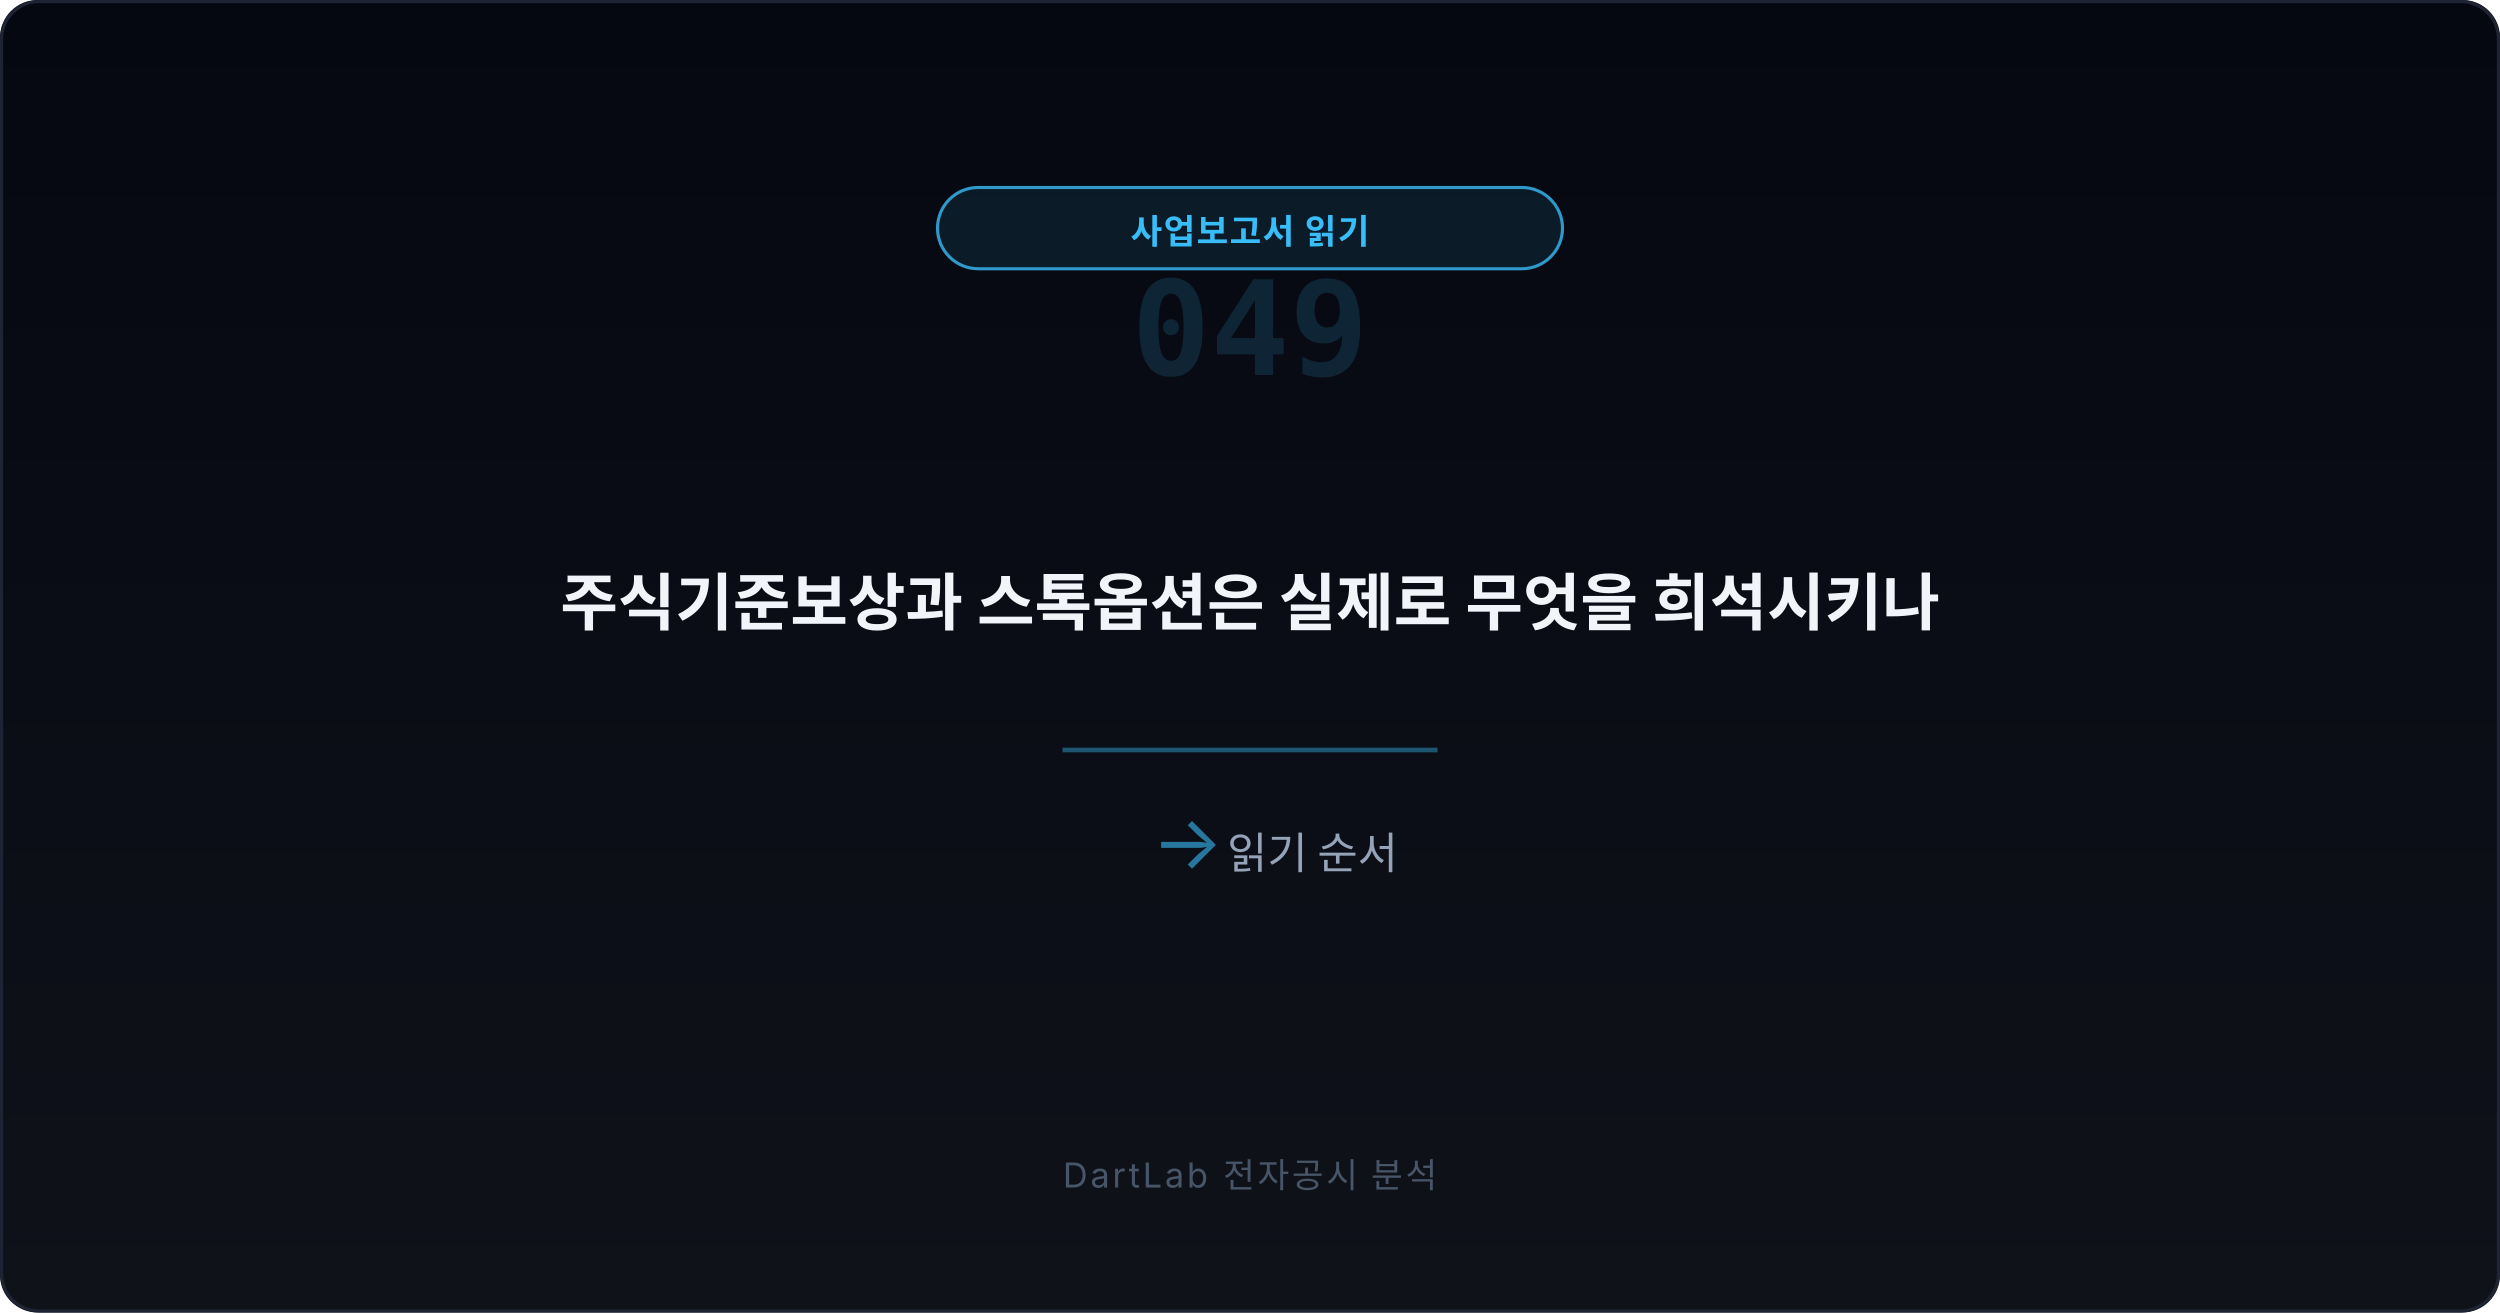
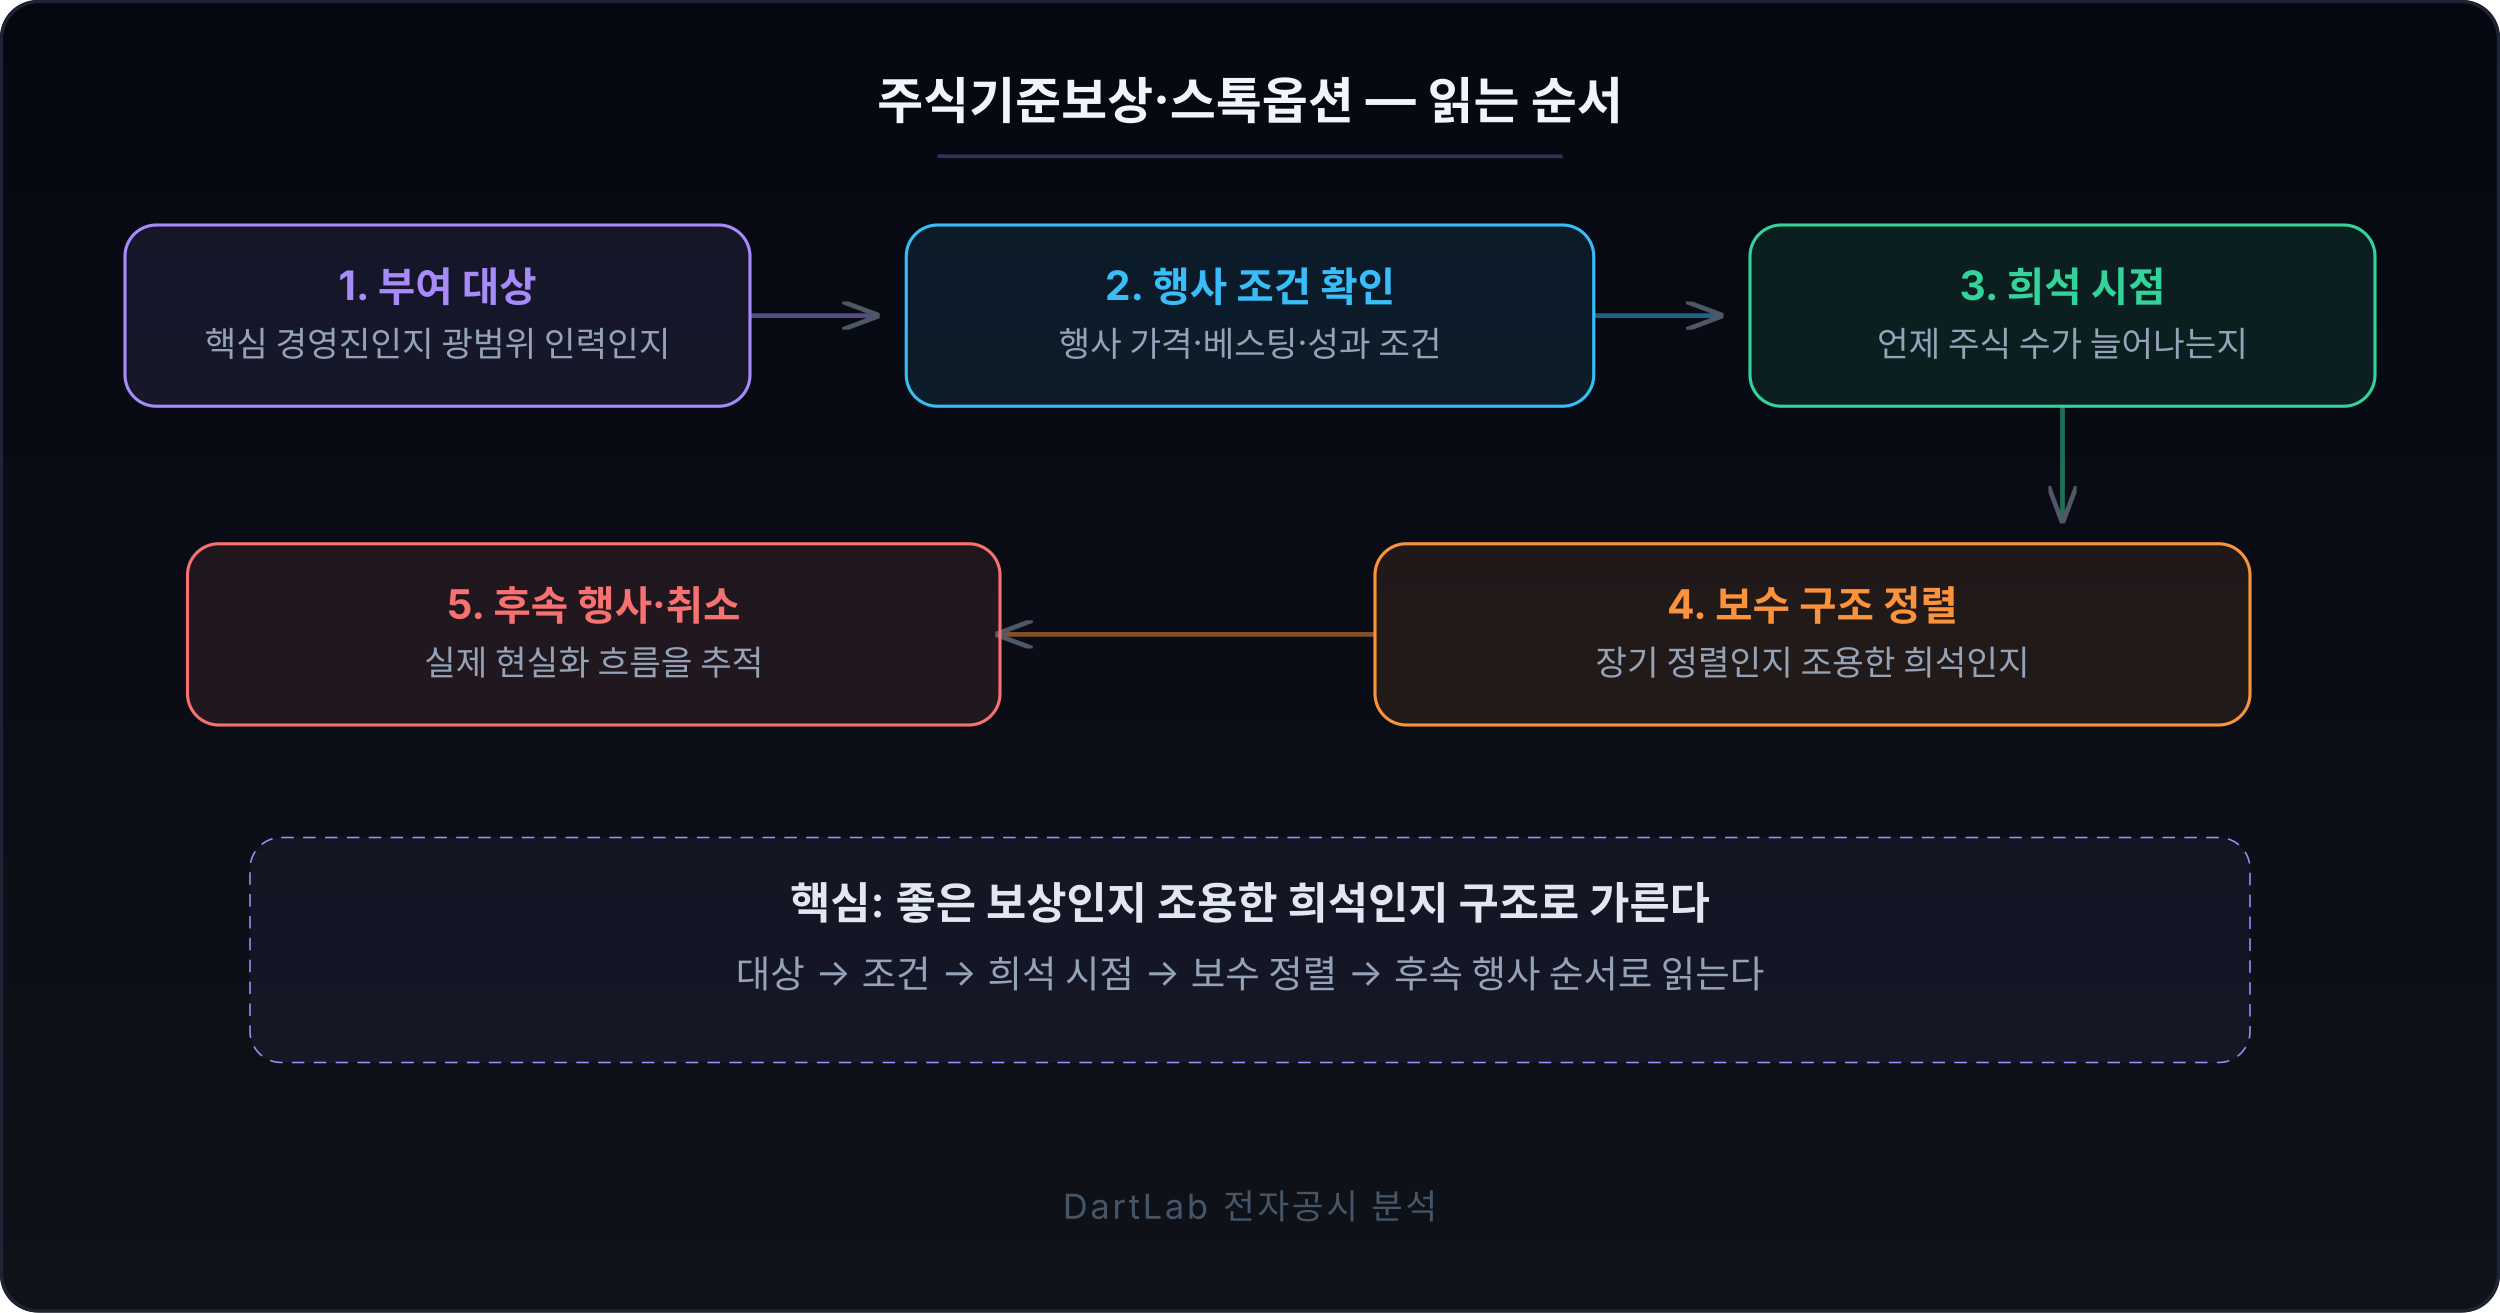
<svg xmlns="http://www.w3.org/2000/svg" viewBox="0 0 800 420" fill="none">
  <defs>
    <linearGradient id="bg" x1="0" y1="0" x2="0" y2="1">
      <stop offset="0%" stop-color="#050811" />
      <stop offset="100%" stop-color="#0f1219" />
    </linearGradient>
+     <marker id="arrow" markerWidth="8" markerHeight="6" refX="7" refY="3" orient="auto">
+       <path d="M0,0 L8,3 L0,6" fill="none" stroke="#94a3b8" stroke-width="1" />
+     </marker>
  </defs>
  <rect width="800" height="420" rx="12" fill="url(#bg)" />
  <rect x="0.5" y="0.5" width="799" height="419" rx="12" stroke="#1e2433" stroke-width="1" fill="none" />
-   <rect x="300" y="60" width="200" height="26" rx="13" fill="rgba(56,189,248,0.12)" stroke="#38bdf8" stroke-width="1" opacity="0.8" />
-   <text x="400" y="78" text-anchor="middle" font-family="Inter, system-ui, sans-serif" font-size="11" font-weight="600" fill="#38bdf8" letter-spacing="0.04em">사업보고서 읽기</text>
-   <text x="400" y="120" text-anchor="middle" font-family="JetBrains Mono, monospace" font-size="42" font-weight="800" fill="#38bdf8" opacity="0.15">049</text>
-   <text x="400" y="200" text-anchor="middle" font-family="Pretendard, Inter, sans-serif" font-size="20" font-weight="700" fill="#f1f5f9">주식기준보상과 스톡옵션은 실제로 무엇을 희석시키나</text>
-   <line x1="340" y1="240" x2="460" y2="240" stroke="#38bdf8" stroke-width="1.5" opacity="0.4" />
-   <text x="380" y="278" text-anchor="middle" font-family="Inter, system-ui, sans-serif" font-size="24" fill="#38bdf8" opacity="0.6">→</text>
-   <text x="420" y="278" text-anchor="middle" font-family="Pretendard, Inter, sans-serif" font-size="14" fill="#94a3b8">읽기 순서</text>
-   <text x="400" y="380" text-anchor="middle" font-family="Inter, system-ui, sans-serif" font-size="11" fill="#475569" letter-spacing="0.08em">DartLab 전자공시 분석</text>
+   <text x="400" y="38" text-anchor="middle" font-family="Pretendard, Inter, sans-serif" font-size="16" font-weight="700" fill="#f1f5f9">주식기준보상·스톡옵션 — 읽는 순서</text>
+   <line x1="300" y1="50" x2="500" y2="50" stroke="#a78bfa" stroke-width="1.2" opacity="0.3" />
+   <rect x="40" y="72" width="200" height="58" rx="10" fill="rgba(167,139,250,0.10)" stroke="#a78bfa" stroke-width="1" />
+   <text x="140" y="96" text-anchor="middle" font-family="Pretendard, Inter, sans-serif" font-size="13" font-weight="700" fill="#a78bfa">1. 부여 대상</text>
+   <text x="140" y="114" text-anchor="middle" font-family="Inter, system-ui, sans-serif" font-size="11" fill="#94a3b8">핵심 경영진인지 광범위 인력인지</text>
+   <path d="M240 101 L280 101" stroke="#a78bfa" stroke-width="1.5" opacity="0.5" marker-end="url(#arrow)" />
+   <rect x="290" y="72" width="220" height="58" rx="10" fill="rgba(56,189,248,0.10)" stroke="#38bdf8" stroke-width="1" />
+   <text x="400" y="96" text-anchor="middle" font-family="Pretendard, Inter, sans-serif" font-size="13" font-weight="700" fill="#38bdf8">2. 행사 조건 확인</text>
+   <text x="400" y="114" text-anchor="middle" font-family="Inter, system-ui, sans-serif" font-size="11" fill="#94a3b8">행사 가격·베스팅·성과 조건</text>
+   <path d="M510 101 L550 101" stroke="#38bdf8" stroke-width="1.5" opacity="0.5" marker-end="url(#arrow)" />
+   <rect x="560" y="72" width="200" height="58" rx="10" fill="rgba(52,211,153,0.10)" stroke="#34d399" stroke-width="1" />
+   <text x="660" y="96" text-anchor="middle" font-family="Pretendard, Inter, sans-serif" font-size="13" font-weight="700" fill="#34d399">3. 희석 시점</text>
+   <text x="660" y="114" text-anchor="middle" font-family="Inter, system-ui, sans-serif" font-size="11" fill="#94a3b8">언제 주식 수가 늘어나는지</text>
+   <path d="M660 130 L660 166" stroke="#34d399" stroke-width="1.5" opacity="0.5" marker-end="url(#arrow)" />
+   <rect x="440" y="174" width="280" height="58" rx="10" fill="rgba(251,146,60,0.10)" stroke="#fb923c" stroke-width="1" />
+   <text x="580" y="198" text-anchor="middle" font-family="Pretendard, Inter, sans-serif" font-size="13" font-weight="700" fill="#fb923c">4. 보수 구조 정렬</text>
+   <text x="580" y="216" text-anchor="middle" font-family="Inter, system-ui, sans-serif" font-size="11" fill="#94a3b8">장기 정렬인지 조용한 희석인지</text>
+   <path d="M440 203 L320 203" stroke="#fb923c" stroke-width="1.5" opacity="0.5" marker-end="url(#arrow)" />
+   <rect x="60" y="174" width="260" height="58" rx="10" fill="rgba(248,113,113,0.10)" stroke="#f87171" stroke-width="1" />
+   <text x="190" y="198" text-anchor="middle" font-family="Pretendard, Inter, sans-serif" font-size="13" font-weight="700" fill="#f87171">5. 후속 행사·취소</text>
+   <text x="190" y="216" text-anchor="middle" font-family="Inter, system-ui, sans-serif" font-size="11" fill="#94a3b8">실제 현실화 흐름을 추적</text>
+   <rect x="80" y="268" width="640" height="72" rx="10" fill="rgba(167,139,250,0.06)" stroke="#a78bfa" stroke-width="0.5" stroke-dasharray="4 3" />
+   <text x="400" y="294" text-anchor="middle" font-family="Pretendard, Inter, sans-serif" font-size="14" font-weight="600" fill="#e2e8f0">핵심: 좋은 보상인지 조용한 희석인지 구조로 가른다</text>
+   <text x="400" y="316" text-anchor="middle" font-family="Inter, system-ui, sans-serif" font-size="12" fill="#94a3b8">대상 → 조건 → 희석 시점 → 보수 정렬 → 후속 행사 순서로 읽는다</text>
+   <text x="400" y="390" text-anchor="middle" font-family="Inter, system-ui, sans-serif" font-size="11" fill="#475569" letter-spacing="0.08em">DartLab 전자공시 분석</text>
</svg>
